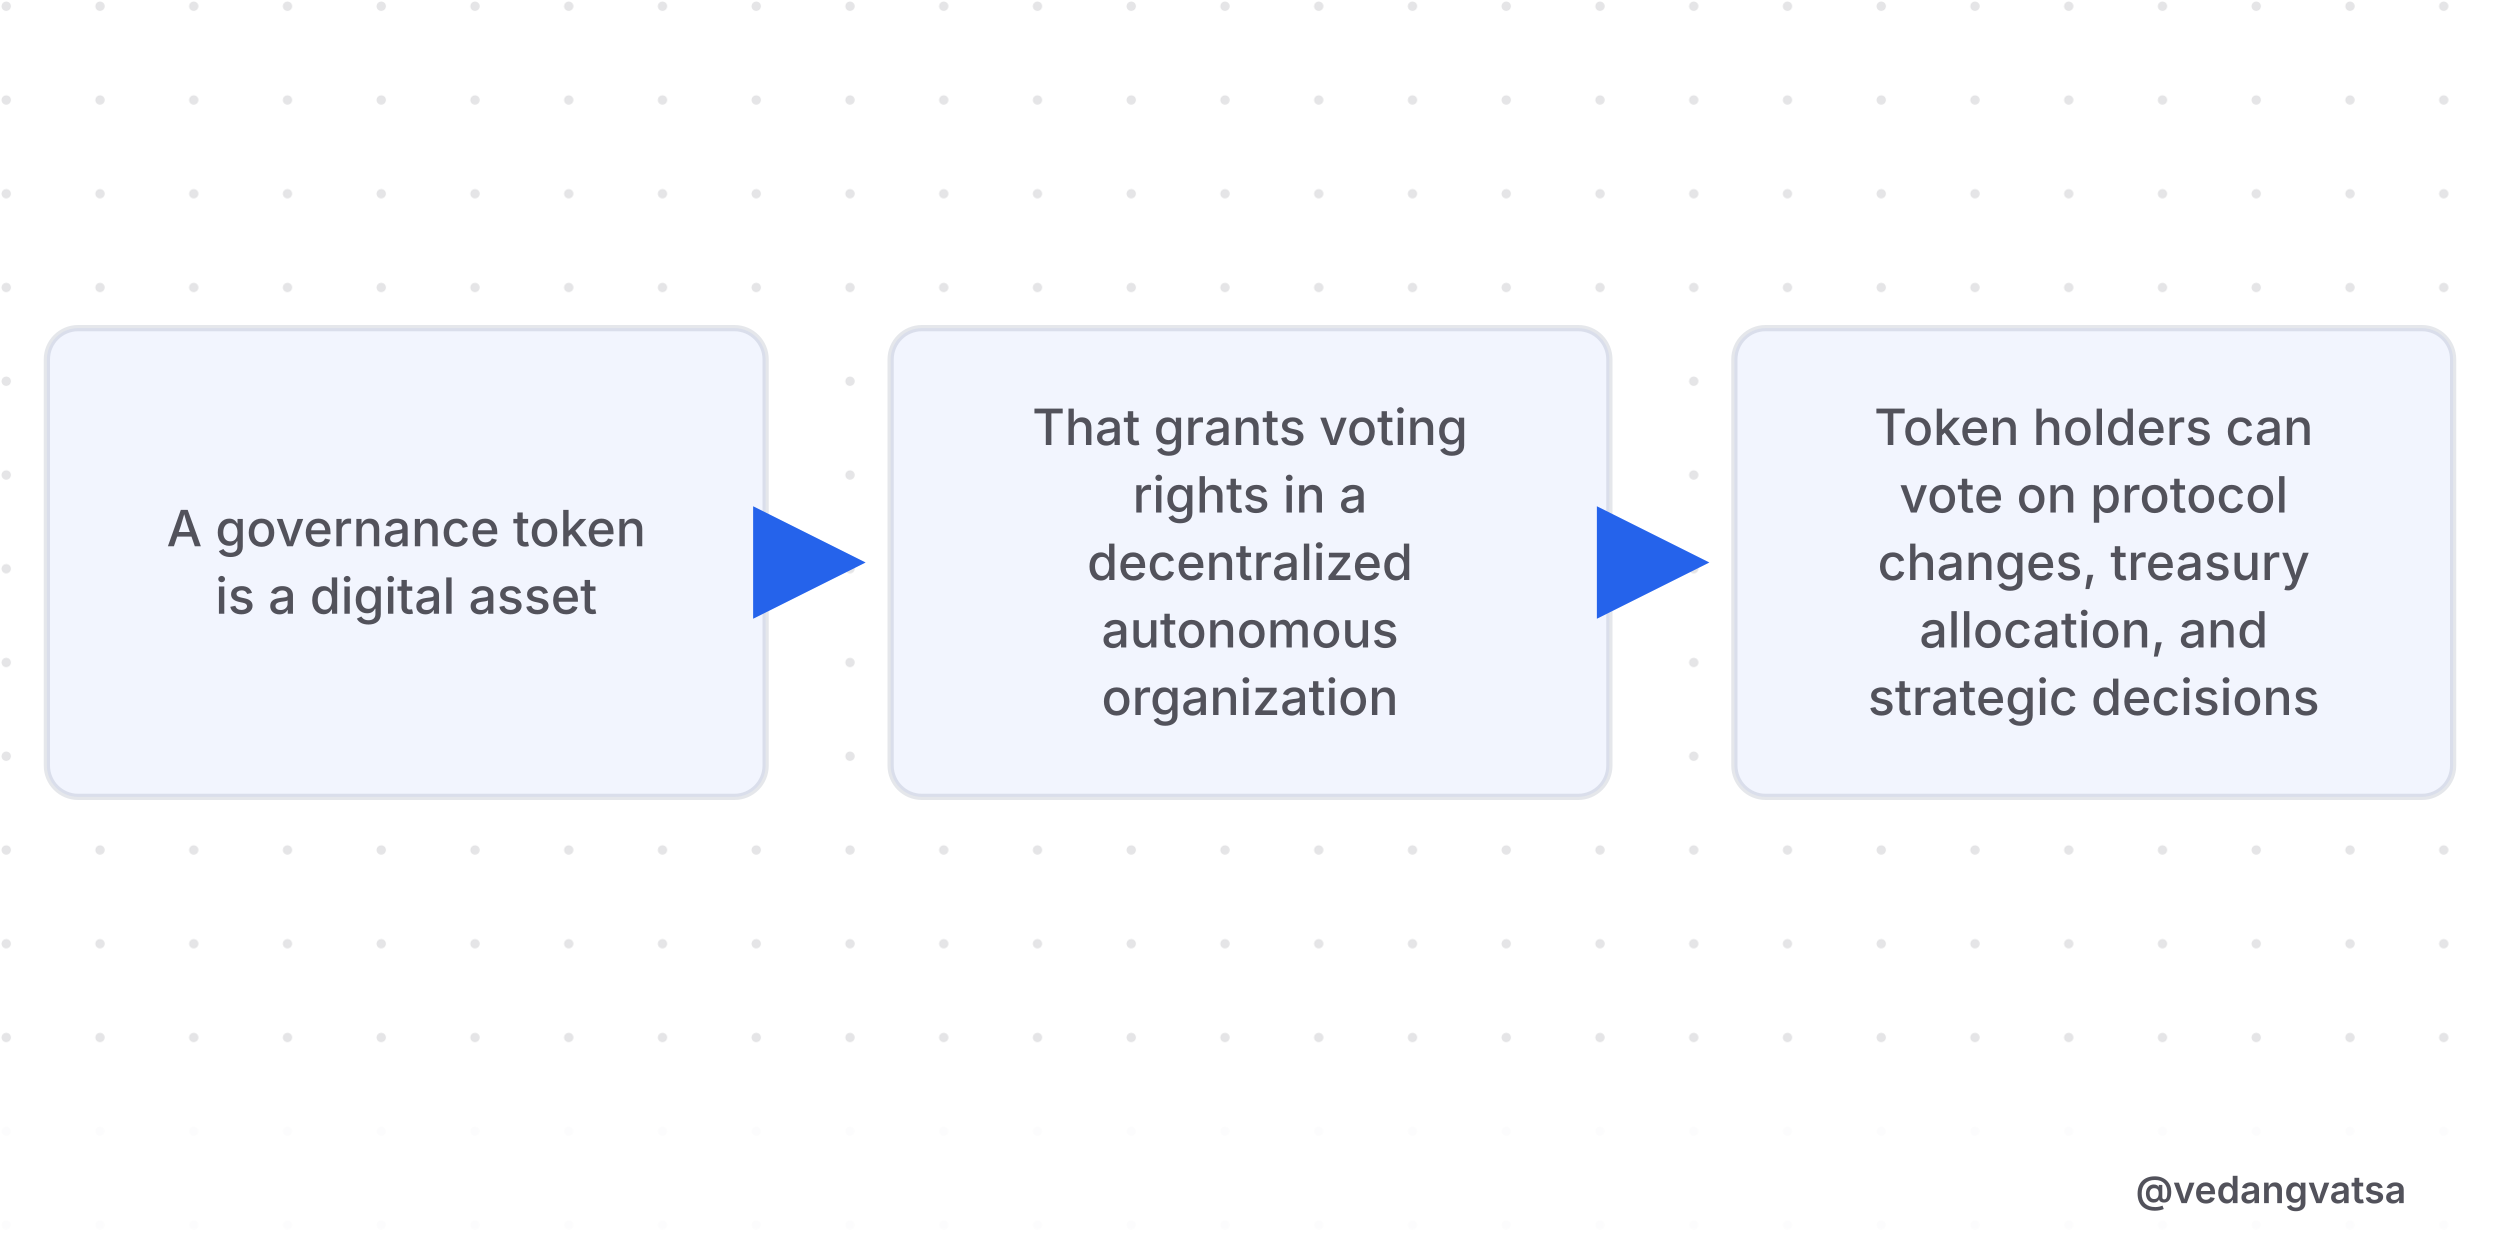
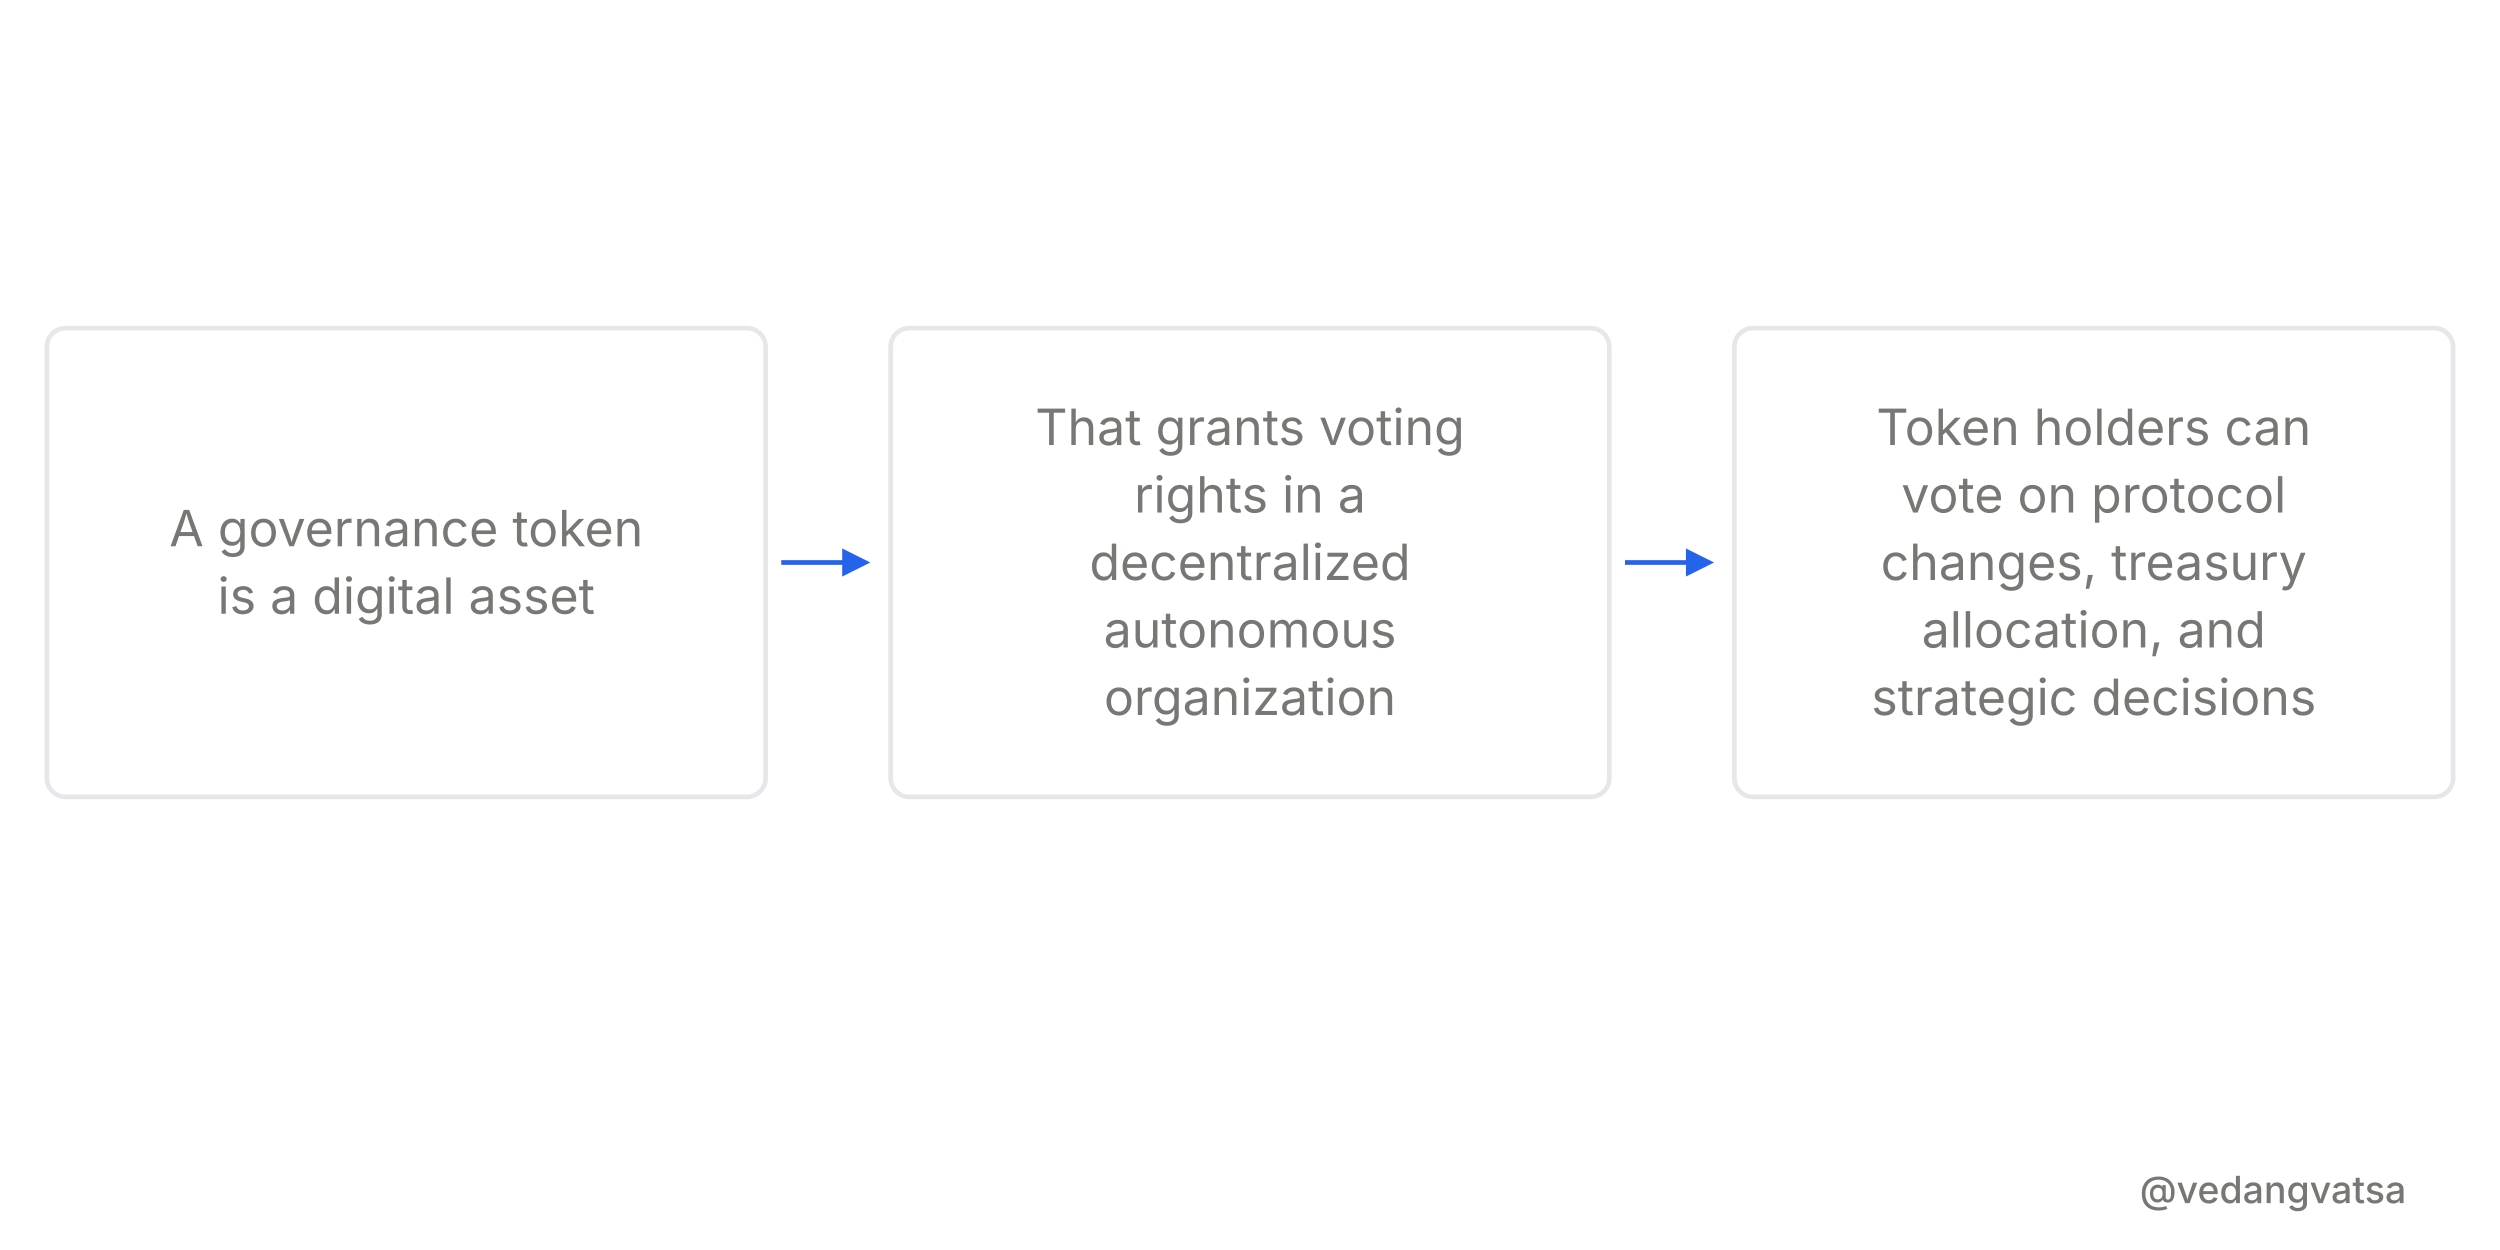
<svg xmlns="http://www.w3.org/2000/svg" viewBox="0 0 800 400" width="800" height="400" style="background-color:#ffffff">
  <defs>
-     <pattern id="grid" width="30" height="30" patternUnits="userSpaceOnUse">
-       <circle cx="2" cy="2" r="1.5" fill="#52525b" opacity="0.15" />
-     </pattern>
-     <marker id="arrow" markerWidth="12" markerHeight="12" refX="10" refY="6" orient="auto">
-       <path d="M 0 0 L 12 6 L 0 12 z" fill="#2563eb" />
+     <marker id="arrow" markerWidth="6" markerHeight="6" refX="5" refY="3" orient="auto">
+       <path d="M 0 0 L 6 3 L 0 6 z" fill="#2563eb" />
    </marker>
  </defs>
  <rect width="800" height="400" fill="#ffffff" />
-   <rect width="800" height="400" fill="url(#grid)" />
  <g>
-     <rect x="15" y="105" width="230" height="150" rx="10" fill="#ffffff" stroke="#e5e7eb" stroke-width="2" />
-     <rect x="15" y="105" width="230" height="150" rx="10" fill="rgba(37,99,235,0.06)" />
-     <text x="130" y="174.8" font-family="'Inter',sans-serif" font-weight="500" font-size="16" fill="#52525b" text-anchor="middle">A governance token</text>
-     <text x="130" y="196.4" font-family="'Inter',sans-serif" font-weight="500" font-size="16" fill="#52525b" text-anchor="middle">is a digital asset</text>
-     <line x1="250" y1="180" x2="271" y2="180" stroke="#2563eb" stroke-width="3" marker-end="url(#arrow)" />
-     <rect x="285" y="105" width="230" height="150" rx="10" fill="#ffffff" stroke="#e5e7eb" stroke-width="2" />
-     <rect x="285" y="105" width="230" height="150" rx="10" fill="rgba(37,99,235,0.06)" />
-     <text x="400" y="142.4" font-family="'Inter',sans-serif" font-weight="500" font-size="16" fill="#52525b" text-anchor="middle">That grants voting</text>
-     <text x="400" y="164" font-family="'Inter',sans-serif" font-weight="500" font-size="16" fill="#52525b" text-anchor="middle">rights in a</text>
-     <text x="400" y="185.6" font-family="'Inter',sans-serif" font-weight="500" font-size="16" fill="#52525b" text-anchor="middle">decentralized</text>
-     <text x="400" y="207.2" font-family="'Inter',sans-serif" font-weight="500" font-size="16" fill="#52525b" text-anchor="middle">autonomous</text>
-     <text x="400" y="228.8" font-family="'Inter',sans-serif" font-weight="500" font-size="16" fill="#52525b" text-anchor="middle">organization</text>
-     <line x1="520" y1="180" x2="541" y2="180" stroke="#2563eb" stroke-width="3" marker-end="url(#arrow)" />
-     <rect x="555" y="105" width="230" height="150" rx="10" fill="#ffffff" stroke="#e5e7eb" stroke-width="2" />
-     <rect x="555" y="105" width="230" height="150" rx="10" fill="rgba(37,99,235,0.06)" />
-     <text x="670" y="142.4" font-family="'Inter',sans-serif" font-weight="500" font-size="16" fill="#52525b" text-anchor="middle">Token holders can</text>
-     <text x="670" y="164" font-family="'Inter',sans-serif" font-weight="500" font-size="16" fill="#52525b" text-anchor="middle">vote on protocol</text>
-     <text x="670" y="185.6" font-family="'Inter',sans-serif" font-weight="500" font-size="16" fill="#52525b" text-anchor="middle">changes, treasury</text>
-     <text x="670" y="207.2" font-family="'Inter',sans-serif" font-weight="500" font-size="16" fill="#52525b" text-anchor="middle">allocation, and</text>
-     <text x="670" y="228.8" font-family="'Inter',sans-serif" font-weight="500" font-size="16" fill="#52525b" text-anchor="middle">strategic decisions</text>
+     <rect x="15" y="105" width="230" height="150" rx="6" fill="#ffffff" stroke="#e5e7eb" stroke-width="1.5" />
+     <text x="130" y="174.8" font-family="'Inter',sans-serif" font-weight="400" font-size="16" fill="#787774" text-anchor="middle">A governance token</text>
+     <text x="130" y="196.4" font-family="'Inter',sans-serif" font-weight="400" font-size="16" fill="#787774" text-anchor="middle">is a digital asset</text>
+     <line x1="250" y1="180" x2="277" y2="180" stroke="#2563eb" stroke-width="1.5" marker-end="url(#arrow)" />
+     <rect x="285" y="105" width="230" height="150" rx="6" fill="#ffffff" stroke="#e5e7eb" stroke-width="1.5" />
+     <text x="400" y="142.4" font-family="'Inter',sans-serif" font-weight="400" font-size="16" fill="#787774" text-anchor="middle">That grants voting</text>
+     <text x="400" y="164" font-family="'Inter',sans-serif" font-weight="400" font-size="16" fill="#787774" text-anchor="middle">rights in a</text>
+     <text x="400" y="185.6" font-family="'Inter',sans-serif" font-weight="400" font-size="16" fill="#787774" text-anchor="middle">decentralized</text>
+     <text x="400" y="207.2" font-family="'Inter',sans-serif" font-weight="400" font-size="16" fill="#787774" text-anchor="middle">autonomous</text>
+     <text x="400" y="228.8" font-family="'Inter',sans-serif" font-weight="400" font-size="16" fill="#787774" text-anchor="middle">organization</text>
+     <line x1="520" y1="180" x2="547" y2="180" stroke="#2563eb" stroke-width="1.5" marker-end="url(#arrow)" />
+     <rect x="555" y="105" width="230" height="150" rx="6" fill="#ffffff" stroke="#e5e7eb" stroke-width="1.5" />
+     <text x="670" y="142.4" font-family="'Inter',sans-serif" font-weight="400" font-size="16" fill="#787774" text-anchor="middle">Token holders can</text>
+     <text x="670" y="164" font-family="'Inter',sans-serif" font-weight="400" font-size="16" fill="#787774" text-anchor="middle">vote on protocol</text>
+     <text x="670" y="185.6" font-family="'Inter',sans-serif" font-weight="400" font-size="16" fill="#787774" text-anchor="middle">changes, treasury</text>
+     <text x="670" y="207.2" font-family="'Inter',sans-serif" font-weight="400" font-size="16" fill="#787774" text-anchor="middle">allocation, and</text>
+     <text x="670" y="228.8" font-family="'Inter',sans-serif" font-weight="400" font-size="16" fill="#787774" text-anchor="middle">strategic decisions</text>
  </g>
  <rect x="0" y="360" width="800" height="40" fill="#ffffff" opacity="0.9" />
-   <text x="770" y="385" font-family="'Inter',sans-serif" font-weight="600" font-size="12" fill="#52525b" text-anchor="end">@vedangvatsa</text>
+   <text x="770" y="385" font-family="'Inter',sans-serif" font-weight="500" font-size="12" fill="#787774" text-anchor="end">@vedangvatsa</text>
</svg>
